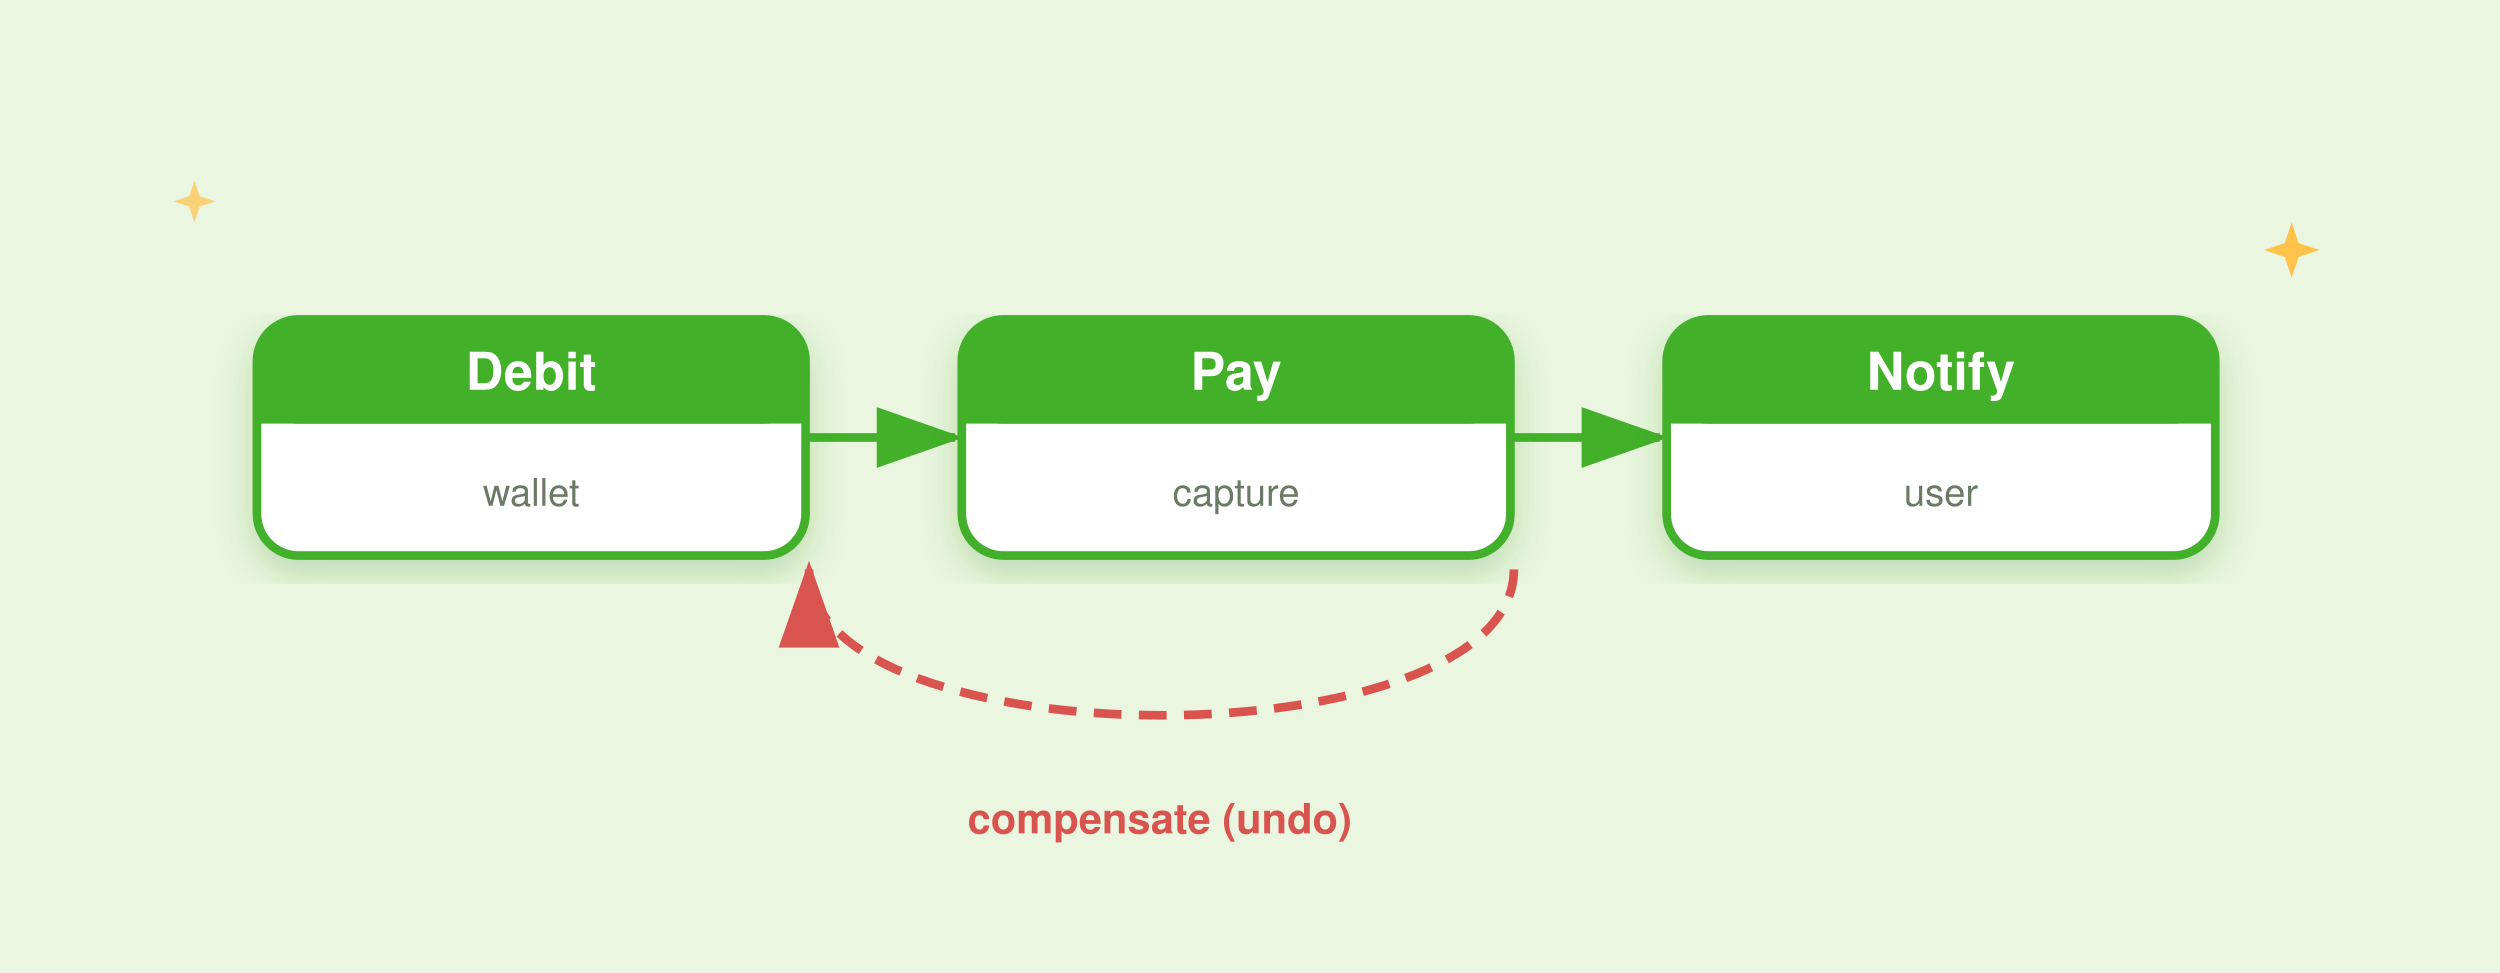
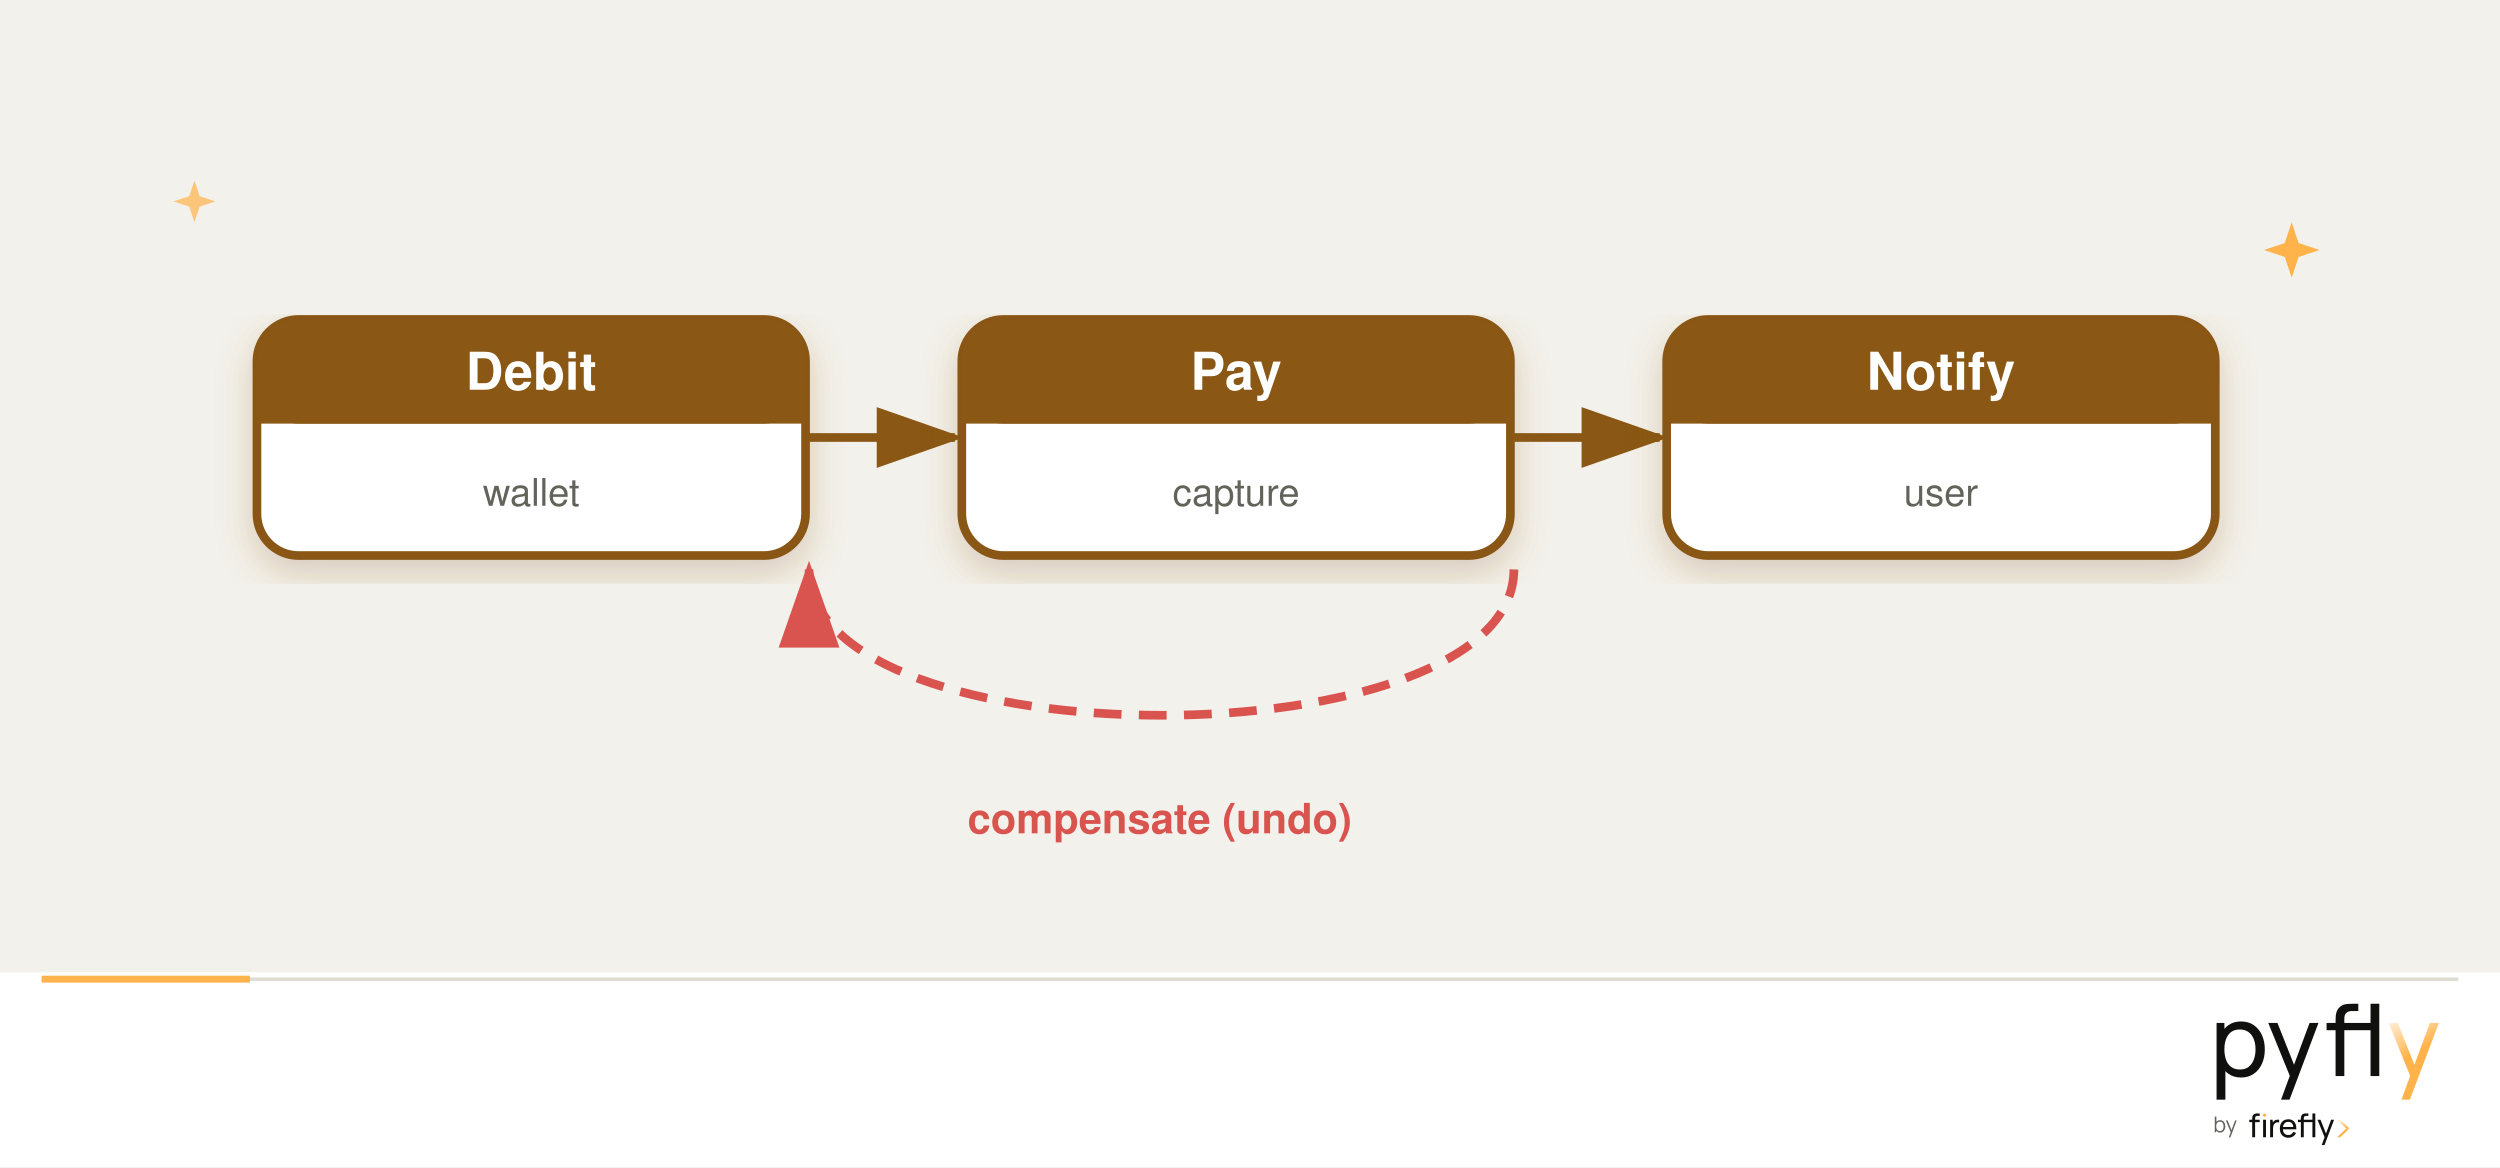
- <svg xmlns="http://www.w3.org/2000/svg" viewBox="0 0 720 280" role="img" aria-label="Chapter 12: Sagas — three sequential steps Debit, Pay, Notify with a curved red compensation arrow looping back on failure" font-family="-apple-system,Segoe UI,Helvetica,Arial,sans-serif">
-   <rect width="720" height="280" fill="#eaf6df" />
+ <svg xmlns="http://www.w3.org/2000/svg" viewBox="0 0 720 336.16" role="img" aria-label="Chapter 12: Sagas — three sequential steps Debit, Pay, Notify with a curved red compensation arrow looping back on failure" font-family="-apple-system,Segoe UI,Helvetica,Arial,sans-serif" data-original-view-box="0 0 720 280">
+   <rect width="720" height="280" fill="#f3f1eb" />
  <defs>
    <filter id="ch12-shadow" x="-8%" y="-8%" width="120%" height="120%">
-       <feDropShadow dx="0" dy="4" stdDeviation="5" flood-color="#2c8a1c" flood-opacity="0.25" />
+       <feDropShadow dx="0" dy="4" stdDeviation="5" flood-color="#8a5714" flood-opacity="0.25" />
    </filter>
    <marker id="ch12-arrow-green" markerWidth="10" markerHeight="7" refX="9" refY="3.5" orient="auto">
-       <polygon points="0 0, 10 3.5, 0 7" fill="#43b02a" />
+       <polygon points="0 0, 10 3.5, 0 7" fill="#8a5714" />
    </marker>
    <marker id="ch12-arrow-comp" markerWidth="10" markerHeight="7" refX="9" refY="3.5" orient="auto">
      <polygon points="0 0, 10 3.5, 0 7" fill="#d9534f" />
    </marker>
  </defs>
-   <rect x="74" y="92" width="158" height="68" rx="12" ry="12" fill="#ffffff" stroke="#43b02a" stroke-width="2.5" filter="url(#ch12-shadow)" />
-   <rect x="74" y="92" width="158" height="30" rx="12" ry="12" fill="#43b02a" />
-   <rect x="74" y="108" width="158" height="14" fill="#43b02a" />
+   <rect x="74" y="92" width="158" height="68" rx="12" ry="12" fill="#ffffff" stroke="#8a5714" stroke-width="2.5" filter="url(#ch12-shadow)" />
+   <rect x="74" y="92" width="158" height="30" rx="12" ry="12" fill="#8a5714" />
+   <rect x="74" y="108" width="158" height="14" fill="#8a5714" />
  <text x="153" y="107" text-anchor="middle" dominant-baseline="middle" fill="#fff" font-size="15" font-weight="700">Debit</text>
-   <text x="153" y="142" text-anchor="middle" dominant-baseline="middle" fill="#6a7a64" font-size="11">wallet</text>
-   <line x1="233" y1="126" x2="275" y2="126" stroke="#43b02a" stroke-width="2.5" marker-end="url(#ch12-arrow-green)" />
-   <rect x="277" y="92" width="158" height="68" rx="12" ry="12" fill="#ffffff" stroke="#43b02a" stroke-width="2.5" filter="url(#ch12-shadow)" />
-   <rect x="277" y="92" width="158" height="30" rx="12" ry="12" fill="#43b02a" />
-   <rect x="277" y="108" width="158" height="14" fill="#43b02a" />
+   <text x="153" y="142" text-anchor="middle" dominant-baseline="middle" fill="#62645b" font-size="11">wallet</text>
+   <line x1="233" y1="126" x2="275" y2="126" stroke="#8a5714" stroke-width="2.5" marker-end="url(#ch12-arrow-green)" />
+   <rect x="277" y="92" width="158" height="68" rx="12" ry="12" fill="#ffffff" stroke="#8a5714" stroke-width="2.5" filter="url(#ch12-shadow)" />
+   <rect x="277" y="92" width="158" height="30" rx="12" ry="12" fill="#8a5714" />
+   <rect x="277" y="108" width="158" height="14" fill="#8a5714" />
  <text x="356" y="107" text-anchor="middle" dominant-baseline="middle" fill="#fff" font-size="15" font-weight="700">Pay</text>
-   <text x="356" y="142" text-anchor="middle" dominant-baseline="middle" fill="#6a7a64" font-size="11">capture</text>
-   <line x1="436" y1="126" x2="478" y2="126" stroke="#43b02a" stroke-width="2.5" marker-end="url(#ch12-arrow-green)" />
-   <rect x="480" y="92" width="158" height="68" rx="12" ry="12" fill="#ffffff" stroke="#43b02a" stroke-width="2.5" filter="url(#ch12-shadow)" />
-   <rect x="480" y="92" width="158" height="30" rx="12" ry="12" fill="#43b02a" />
-   <rect x="480" y="108" width="158" height="14" fill="#43b02a" />
+   <text x="356" y="142" text-anchor="middle" dominant-baseline="middle" fill="#62645b" font-size="11">capture</text>
+   <line x1="436" y1="126" x2="478" y2="126" stroke="#8a5714" stroke-width="2.5" marker-end="url(#ch12-arrow-green)" />
+   <rect x="480" y="92" width="158" height="68" rx="12" ry="12" fill="#ffffff" stroke="#8a5714" stroke-width="2.5" filter="url(#ch12-shadow)" />
+   <rect x="480" y="92" width="158" height="30" rx="12" ry="12" fill="#8a5714" />
+   <rect x="480" y="108" width="158" height="14" fill="#8a5714" />
  <text x="559" y="107" text-anchor="middle" dominant-baseline="middle" fill="#fff" font-size="15" font-weight="700">Notify</text>
-   <text x="559" y="142" text-anchor="middle" dominant-baseline="middle" fill="#6a7a64" font-size="11">user</text>
+   <text x="559" y="142" text-anchor="middle" dominant-baseline="middle" fill="#62645b" font-size="11">user</text>
  <path d="M 436 164 C 436 220 233 220 233 164" fill="none" stroke="#d9534f" stroke-width="2.5" stroke-dasharray="8,5" marker-end="url(#ch12-arrow-comp)" />
  <text x="334" y="240" text-anchor="middle" fill="#d9534f" font-size="12" font-weight="600">compensate (undo)</text>
  <g transform="translate(660, 72)">
-     <path d="M0,-8 L2,-2 L8,0 L2,2 L0,8 L-2,2 L-8,0 L-2,-2 Z" fill="#ffc24b" />
+     <path d="M0,-8 L2,-2 L8,0 L2,2 L0,8 L-2,2 L-8,0 L-2,-2 Z" fill="#ffb34a" />
  </g>
  <g transform="translate(56, 58)">
-     <path d="M0,-6 L1.5,-1.5 L6,0 L1.5,1.5 L0,6 L-1.5,1.5 L-6,0 L-1.5,-1.5 Z" fill="#ffc24b" opacity="0.7" />
+     <path d="M0,-6 L1.5,-1.5 L6,0 L1.5,1.5 L0,6 L-1.5,1.5 L-6,0 L-1.5,-1.5 Z" fill="#ffb34a" opacity="0.7" />
+   </g>
+   <g data-framework-brand="2026-10-08" aria-hidden="true">
+     <rect x="0" y="280" width="720" height="56.16" fill="#ffffff" />
+     <path d="M12 282H708" stroke="#dedbd2" stroke-width="1" />
+     <path d="M12 282H72" stroke="#ffb34a" stroke-width="2" />
+     <svg width="75.64" height="48.96" viewBox="0 0 373.88 242" x="632.36" y="283.6" aria-hidden="true">
+       <g fill="#10110f" transform="translate(20 130) scale(0.07 -0.07)">
+         <g transform="translate(0 0)">
+           <path d="M636 -30Q484 -30 380 46Q346 70 318 100L318 -480L139 -480L139 1080L298 1080L298 960Q334 1003 381 1036Q485 1110 637 1110Q787 1110 895.5 1035.5Q1004 961 1062 832Q1120 703 1120 541Q1120 379 1062 250Q1004 121 895.5 45.5Q787 -30 636 -30ZM614 133Q721 133 791 187Q861 241 896 333.5Q931 426 931 541Q931 655 896.5 747Q862 839 790.5 893Q719 947 609 947Q504 947 435 895.5Q366 844 332 752.5Q298 661 298 541Q298 423 331.5 330.5Q365 238 435 185.5Q505 133 614 133Z" />
+         </g>
+         <g transform="translate(1160 0)">
+           <path d="M290 -480L468 4L30 1080L217 1080L554 230L870 1080L1051 1080L463 -480Z" />
+         </g>
+         <g transform="translate(2316 0)">
+           <path d="M243 0L243 933L60 933L60 1080L243 1080L243 1139Q243 1181 247 1224.5Q251 1268 265 1309.5Q279 1351 311 1386Q348 1427 392 1444.5Q436 1462 481.5 1466Q527 1470 568 1470L705 1470L705 1322L578 1322Q499 1322 460 1283.5Q421 1245 421 1167L421 1080L954 1080L954 1470L1132 1470L1132 0L954 0L954 933L421 933L421 0Z" />
+         </g>
+         <g transform="translate(3608 0)">
+           <g data-family-terminal="trail-y">
+             <defs>
+               <linearGradient id="brand-c53f0d175b-logo-family-pyfly-20-130-140" gradientUnits="userSpaceOnUse" x1="30" y1="1080" x2="554" y2="230">
+                 <stop offset="0" stop-color="#ffb34a" stop-opacity="0.2" />
+                 <stop offset="0.8" stop-color="#ffb34a" stop-opacity="1" />
+               </linearGradient>
+             </defs>
+             <path d="M290 -480L468 4L30 1080L217 1080L554 230L870 1080L1051 1080L463 -480Z" fill="url(#brand-c53f0d175b-logo-family-pyfly-20-130-140)" />
+           </g>
+         </g>
+       </g>
+       <g fill="#62645b" transform="translate(25 210) scale(0.0155 -0.0155)">
+         <path d="M625 -30Q476 -30 373 46Q314 89 271 150L271 0L139 0L139 1440L287 1440L287 953Q325 1001 375 1036Q479 1110 631 1110Q779 1110 885 1035Q991 960 1047.5 831Q1104 702 1104 541Q1104 379 1047 250Q990 121 883 45.5Q776 -30 625 -30ZM610 107Q723 107 798 164Q873 221 910.5 319.5Q948 418 948 541Q948 663 911 761Q874 859 798.5 916Q723 973 607 973Q494 973 419.5 918Q345 863 308 765.5Q271 668 271 541Q271 416 308 317.5Q345 219 420 163Q495 107 610 107Z" transform="translate(0 0)" />
+         <path d="M294 -480L472 3L33 1080L189 1080L544 192L871 1080L1021 1080L441 -480Z" transform="translate(1131 0)" />
+       </g>
+       <svg x="76" y="183" width="143" height="45.48" viewBox="5 -148 619.4 197">
+         <defs>
+           <linearGradient id="brand-c53f0d175b-logo-firefly-trail" gradientUnits="userSpaceOnUse" x1="567.4" y1="-108" x2="623.4" y2="-54">
+             <stop offset="0" stop-color="#ffb34a" stop-opacity="0.2" />
+             <stop offset="0.8" stop-color="#ffb34a" stop-opacity="1" />
+           </linearGradient>
+         </defs>
+         <path d="M24.3 0L24.3 -93.3L6 -93.3L6 -108L24.3 -108L24.3 -113.9Q24.3 -118.1 24.7 -122.45Q25.1 -126.8 26.5 -130.95Q27.9 -135.1 31.1 -138.6Q34.8 -142.7 39.2 -144.45Q43.6 -146.2 48.15 -146.6Q52.7 -147 56.8 -147L70.5 -147L70.5 -132.2L57.8 -132.2Q49.9 -132.2 46 -128.35Q42.1 -124.5 42.1 -116.7L42.1 -108L70.5 -108L70.5 -93.3L42.1 -93.3L42.1 0ZM91.5 0L91.5 -108L109.3 -108L109.3 0ZM134.8 0L134.8 -108L150.7 -108L150.7 -90.8Q151.8 -92.7 153.1 -94.5Q156.1 -98.7 159.9 -101.4Q164.1 -104.8 169.4 -106.6Q174.7 -108.4 180.2 -108.75Q185.7 -109.1 190.5 -108L190.5 -91.3Q184.9 -92.8 178.2 -92.1Q171.5 -91.4 165.8 -87.2Q160.6 -83.5 157.75 -78.2Q154.9 -72.9 153.8 -66.75Q152.7 -60.6 152.7 -54.2L152.7 0ZM247.3 3Q231.4 3 219.55 -4.05Q207.7 -11.1 201.1 -23.75Q194.5 -36.4 194.5 -53.3Q194.5 -71 201 -83.95Q207.5 -96.9 219.15 -103.95Q230.8 -111 246.5 -111Q262.8 -111 274.25 -103.5Q285.7 -96 291.45 -82.1Q297.2 -68.2 296.4 -49L213.6 -49Q214.6 -33.5 222 -24.4Q230.6 -13.9 246.5 -13.9Q257.2 -13.9 265.1 -18.8Q273 -23.7 277.5 -32.9L294.6 -27Q288.3 -12.7 275.65 -4.85Q263 3 247.3 3ZM277.9 -63.3Q276.5 -77.4 270.3 -85.2Q262.5 -95 247.1 -95Q230.6 -95 222 -84.4Q215.5 -76.4 213.9 -63.3ZM324.4 0L324.4 -93.3L306.1 -93.3L306.1 -108L324.4 -108L324.4 -113.9Q324.4 -118.1 324.8 -122.45Q325.2 -126.8 326.6 -130.95Q328 -135.1 331.2 -138.6Q334.9 -142.7 339.3 -144.45Q343.7 -146.2 348.25 -146.6Q352.8 -147 356.9 -147L370.6 -147L370.6 -132.2L357.9 -132.2Q350 -132.2 346.1 -128.35Q342.2 -124.5 342.2 -116.7L342.2 -108L395.5 -108L395.5 -147L413.3 -147L413.3 0L395.5 0L395.5 -93.3L342.2 -93.3L342.2 0ZM452.8 48L470.6 -0.4L426.8 -108L445.5 -108L479.2 -23L510.8 -108L528.9 -108L470.1 48Z" fill="#10110f" />
+         <circle cx="100.4" cy="-136.3" r="9.97" fill="#ffb34a" />
+         <path d="M567.4 -108L623.4 -54L603.4 -54L547.4 -108Z" fill="url(#brand-c53f0d175b-logo-firefly-trail)" />
+         <path d="M623.4 -54L567.4 0L547.4 0L603.4 -54Z" fill="#ffb34a" />
+       </svg>
+     </svg>
  </g>
</svg>
